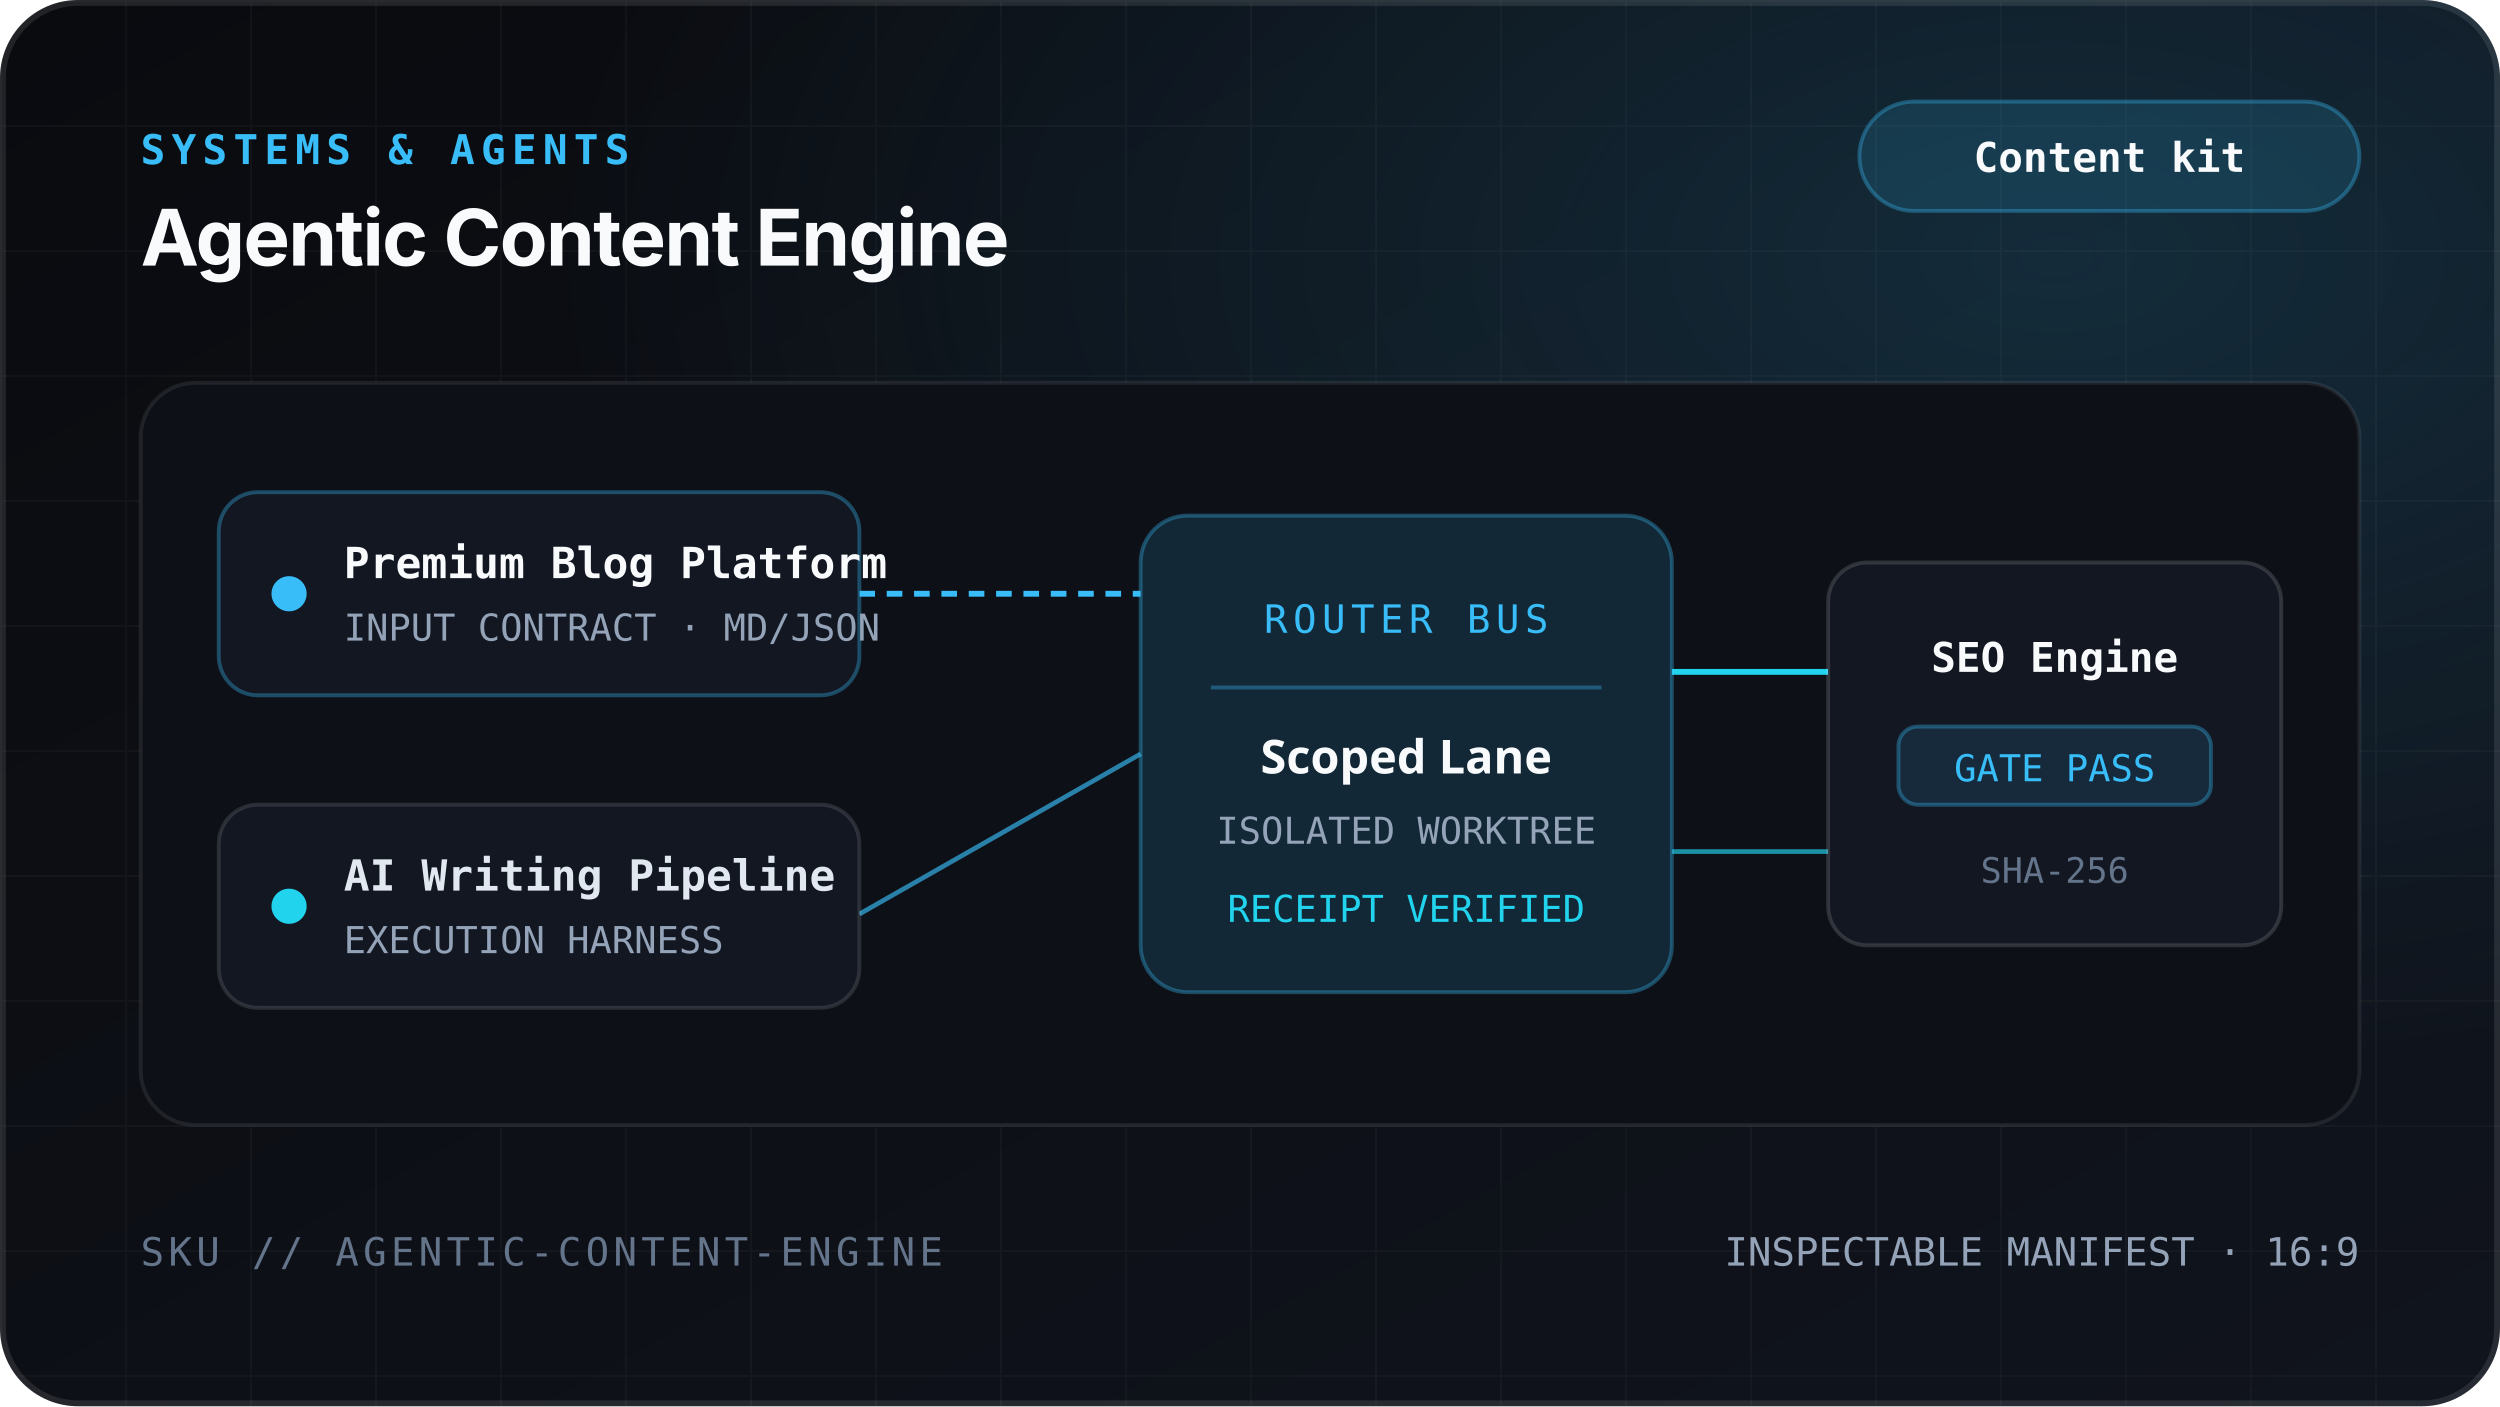
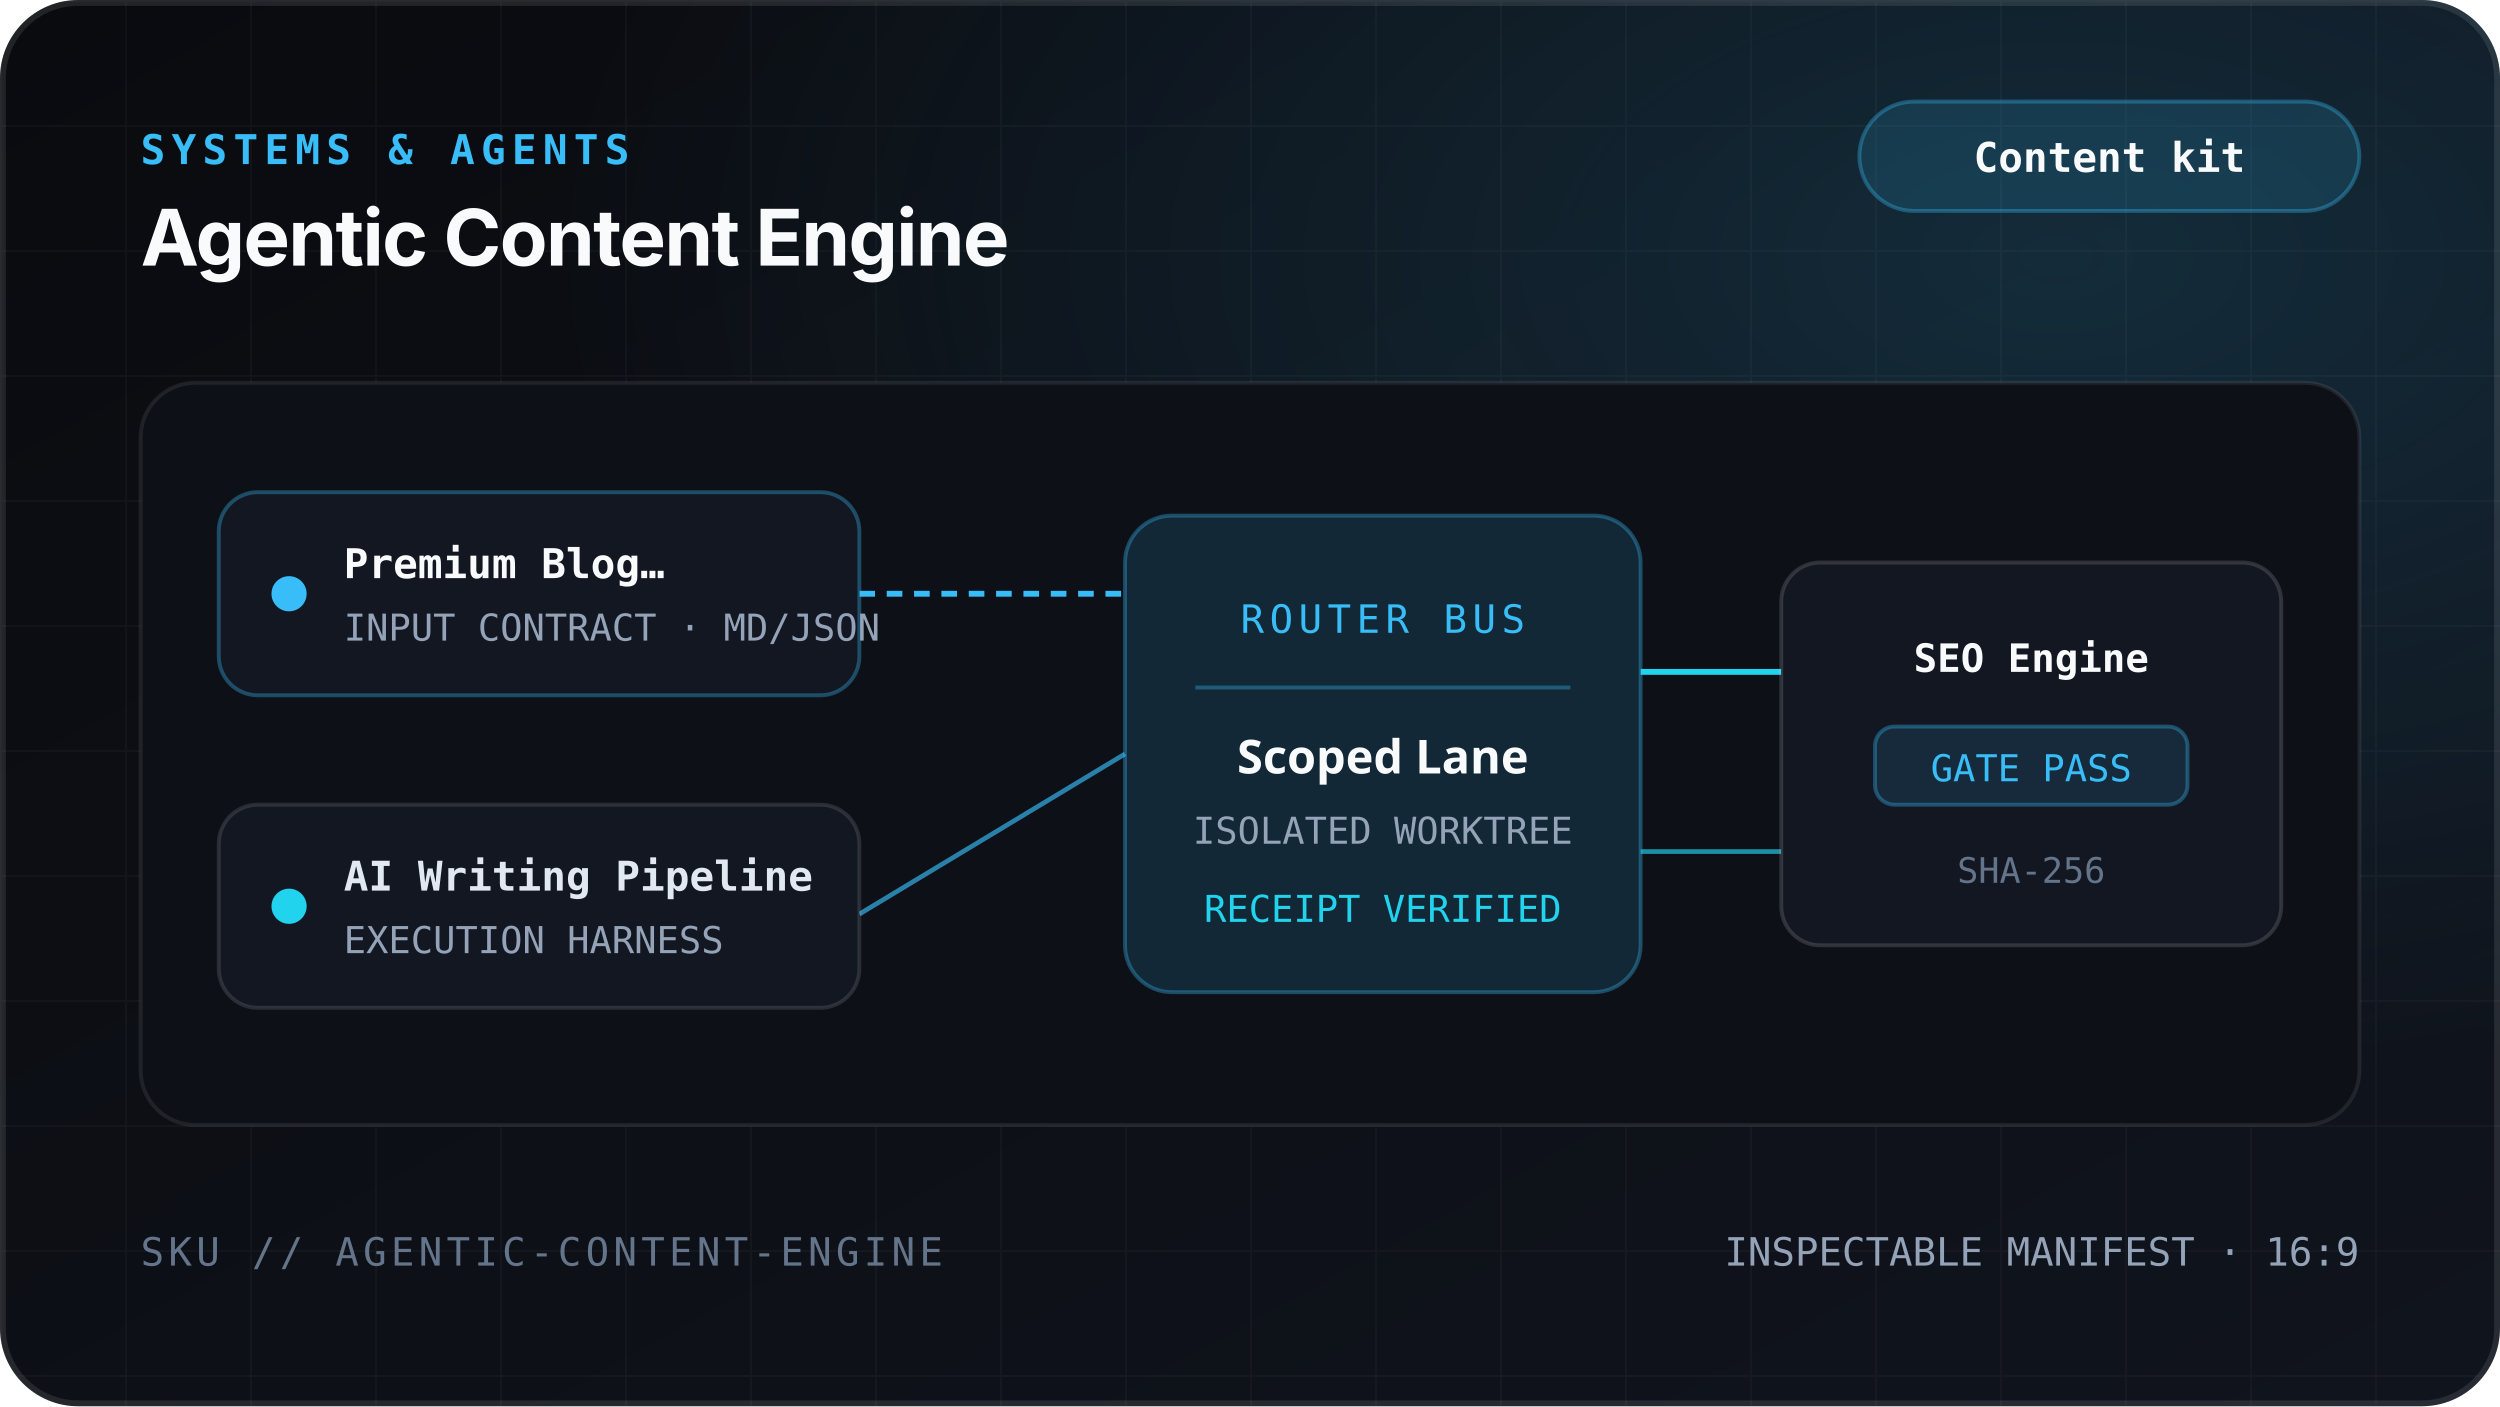
<svg xmlns="http://www.w3.org/2000/svg" viewBox="0 0 640 360" width="640" height="360" role="img" aria-labelledby="title-agentic-content-engine desc-agentic-content-engine">
  <defs>
    <linearGradient id="bg-agentic-content-engine" x1="0" y1="0" x2="1" y2="1">
      <stop offset="0%" stop-color="#0A0B0F" />
      <stop offset="100%" stop-color="#10141D" />
    </linearGradient>
    <radialGradient id="glow-agentic-content-engine" cx="82%" cy="18%" r="60%">
      <stop offset="0%" stop-color="#38BDF8" stop-opacity="0.16" />
      <stop offset="100%" stop-color="#38BDF8" stop-opacity="0" />
    </radialGradient>
    <pattern id="grid-agentic-content-engine" width="32" height="32" patternUnits="userSpaceOnUse">
      <path d="M 32 0 L 0 0 0 32" fill="none" stroke="rgba(255,255,255,0.028)" stroke-width="1" />
    </pattern>
  </defs>
  <rect width="640" height="360" rx="20" fill="url(#bg-agentic-content-engine)" />
  <rect width="640" height="360" rx="20" fill="url(#grid-agentic-content-engine)" />
  <rect width="640" height="360" rx="20" fill="url(#glow-agentic-content-engine)" />
  <rect x="0.75" y="0.75" width="638.5" height="358.5" rx="19.25" fill="none" stroke="rgba(255,255,255,0.10)" stroke-width="1.5" />
  <text x="36" y="42" fill="#38BDF8" font-family="ui-monospace, SFMono-Regular, Consolas, monospace" font-size="10.5" font-weight="600" letter-spacing="1.6">SYSTEMS &amp; AGENTS</text>
  <text x="36" y="68" fill="#F8FAFC" font-family="ui-sans-serif, system-ui, -apple-system, sans-serif" font-size="20" font-weight="700" letter-spacing="-0.4">Agentic Content Engine</text>
  <rect x="476" y="26" width="128" height="28" rx="14" fill="rgba(56, 189, 248, 0.14)" stroke="rgba(56, 189, 248, 0.34)" />
  <text x="540" y="44" text-anchor="middle" fill="#F8FAFC" font-family="ui-monospace, SFMono-Regular, Consolas, monospace" font-size="10.5" font-weight="600">Content kit</text>
  <g transform="translate(36, 98)">
    <rect x="0" y="0" width="568" height="190" rx="14" fill="#0D1017" stroke="rgba(255,255,255,0.08)" />
-     <line x1="184" y1="54" x2="256" y2="54" stroke="#38BDF8" stroke-width="1.5" stroke-dasharray="4 3" />
-     <line x1="184" y1="136" x2="256" y2="95" stroke="#38BDF8" stroke-width="1.2" opacity="0.65" />
-     <line x1="392" y1="74" x2="432" y2="74" stroke="#22D3EE" stroke-width="1.5" />
-     <line x1="392" y1="120" x2="432" y2="120" stroke="#22D3EE" stroke-width="1.2" opacity="0.65" />
+     <line x1="184" y1="54" x2="252" y2="54" stroke="#38BDF8" stroke-width="1.5" stroke-dasharray="4 3" />
+     <line x1="184" y1="136" x2="252" y2="95" stroke="#38BDF8" stroke-width="1.2" opacity="0.65" />
+     <line x1="384" y1="74" x2="420" y2="74" stroke="#22D3EE" stroke-width="1.5" />
+     <line x1="384" y1="120" x2="420" y2="120" stroke="#22D3EE" stroke-width="1.2" opacity="0.65" />
    <rect x="20" y="28" width="164" height="52" rx="10" fill="#121722" stroke="rgba(56, 189, 248, 0.34)" />
    <circle cx="38" cy="54" r="4.5" fill="#38BDF8" />
-     <text x="52" y="50" fill="#F8FAFC" font-family="ui-monospace, SFMono-Regular, Consolas, monospace" font-size="11" font-weight="600">Premium Blog Platform</text>
+     <text x="52" y="50" fill="#F8FAFC" font-family="ui-monospace, SFMono-Regular, Consolas, monospace" font-size="10.5" font-weight="600">Premium Blog…</text>
    <text x="52" y="66" fill="#94A3B8" font-family="ui-monospace, SFMono-Regular, Consolas, monospace" font-size="9.5">INPUT CONTRACT · MD/JSON</text>
    <rect x="20" y="108" width="164" height="52" rx="10" fill="#121722" stroke="rgba(255,255,255,0.12)" />
    <circle cx="38" cy="134" r="4.5" fill="#22D3EE" />
-     <text x="52" y="130" fill="#E2E8F0" font-family="ui-monospace, SFMono-Regular, Consolas, monospace" font-size="11" font-weight="600">AI Writing Pipeline</text>
+     <text x="52" y="130" fill="#E2E8F0" font-family="ui-monospace, SFMono-Regular, Consolas, monospace" font-size="10.5" font-weight="600">AI Writing Pipeline</text>
    <text x="52" y="146" fill="#94A3B8" font-family="ui-monospace, SFMono-Regular, Consolas, monospace" font-size="9.5">EXECUTION HARNESS</text>
-     <rect x="256" y="34" width="136" height="122" rx="12" fill="rgba(56, 189, 248, 0.14)" stroke="rgba(56, 189, 248, 0.34)" />
-     <text x="324" y="64" text-anchor="middle" fill="#38BDF8" font-family="ui-monospace, SFMono-Regular, Consolas, monospace" font-size="10" letter-spacing="1.4">ROUTER BUS</text>
-     <line x1="274" y1="78" x2="374" y2="78" stroke="rgba(56, 189, 248, 0.34)" />
-     <text x="324" y="100" text-anchor="middle" fill="#F8FAFC" font-family="ui-sans-serif, system-ui, sans-serif" font-size="12" font-weight="600">Scoped Lane</text>
-     <text x="324" y="118" text-anchor="middle" fill="#94A3B8" font-family="ui-monospace, SFMono-Regular, Consolas, monospace" font-size="9.5">ISOLATED WORKTREE</text>
-     <text x="324" y="138" text-anchor="middle" fill="#22D3EE" font-family="ui-monospace, SFMono-Regular, Consolas, monospace" font-size="9.5">RECEIPT VERIFIED</text>
-     <rect x="432" y="46" width="116" height="98" rx="10" fill="#121722" stroke="rgba(255,255,255,0.14)" />
-     <text x="490" y="74" text-anchor="middle" fill="#F8FAFC" font-family="ui-monospace, SFMono-Regular, Consolas, monospace" font-size="10.5" font-weight="600">SEO Engine</text>
-     <rect x="450" y="88" width="80" height="20" rx="5" fill="rgba(56,189,248,0.12)" stroke="rgba(56, 189, 248, 0.34)" />
-     <text x="490" y="102" text-anchor="middle" fill="#38BDF8" font-family="ui-monospace, SFMono-Regular, Consolas, monospace" font-size="9.5">GATE PASS</text>
-     <text x="490" y="128" text-anchor="middle" fill="#64748B" font-family="ui-monospace, SFMono-Regular, Consolas, monospace" font-size="9">SHA-256</text>
+     <rect x="252" y="34" width="132" height="122" rx="12" fill="rgba(56, 189, 248, 0.14)" stroke="rgba(56, 189, 248, 0.34)" />
+     <text x="318" y="64" text-anchor="middle" fill="#38BDF8" font-family="ui-monospace, SFMono-Regular, Consolas, monospace" font-size="10" letter-spacing="1.4">ROUTER BUS</text>
+     <line x1="270" y1="78" x2="366" y2="78" stroke="rgba(56, 189, 248, 0.34)" />
+     <text x="318" y="100" text-anchor="middle" fill="#F8FAFC" font-family="ui-sans-serif, system-ui, sans-serif" font-size="12" font-weight="600">Scoped Lane</text>
+     <text x="318" y="118" text-anchor="middle" fill="#94A3B8" font-family="ui-monospace, SFMono-Regular, Consolas, monospace" font-size="9.5">ISOLATED WORKTREE</text>
+     <text x="318" y="138" text-anchor="middle" fill="#22D3EE" font-family="ui-monospace, SFMono-Regular, Consolas, monospace" font-size="9.5">RECEIPT VERIFIED</text>
+     <rect x="420" y="46" width="128" height="98" rx="10" fill="#121722" stroke="rgba(255,255,255,0.14)" />
+     <text x="484" y="74" text-anchor="middle" fill="#F8FAFC" font-family="ui-monospace, SFMono-Regular, Consolas, monospace" font-size="10" font-weight="600">SEO Engine</text>
+     <rect x="444" y="88" width="80" height="20" rx="5" fill="rgba(56,189,248,0.12)" stroke="rgba(56, 189, 248, 0.34)" />
+     <text x="484" y="102" text-anchor="middle" fill="#38BDF8" font-family="ui-monospace, SFMono-Regular, Consolas, monospace" font-size="9.5">GATE PASS</text>
+     <text x="484" y="128" text-anchor="middle" fill="#64748B" font-family="ui-monospace, SFMono-Regular, Consolas, monospace" font-size="9">SHA-256</text>
  </g>
  <text x="36" y="324" fill="#64748B" font-family="ui-monospace, SFMono-Regular, Consolas, monospace" font-size="10" letter-spacing="1.1">SKU // AGENTIC-CONTENT-ENGINE</text>
  <text x="604" y="324" text-anchor="end" fill="#94A3B8" font-family="ui-monospace, SFMono-Regular, Consolas, monospace" font-size="10">INSPECTABLE MANIFEST · 16:9</text>
</svg>
